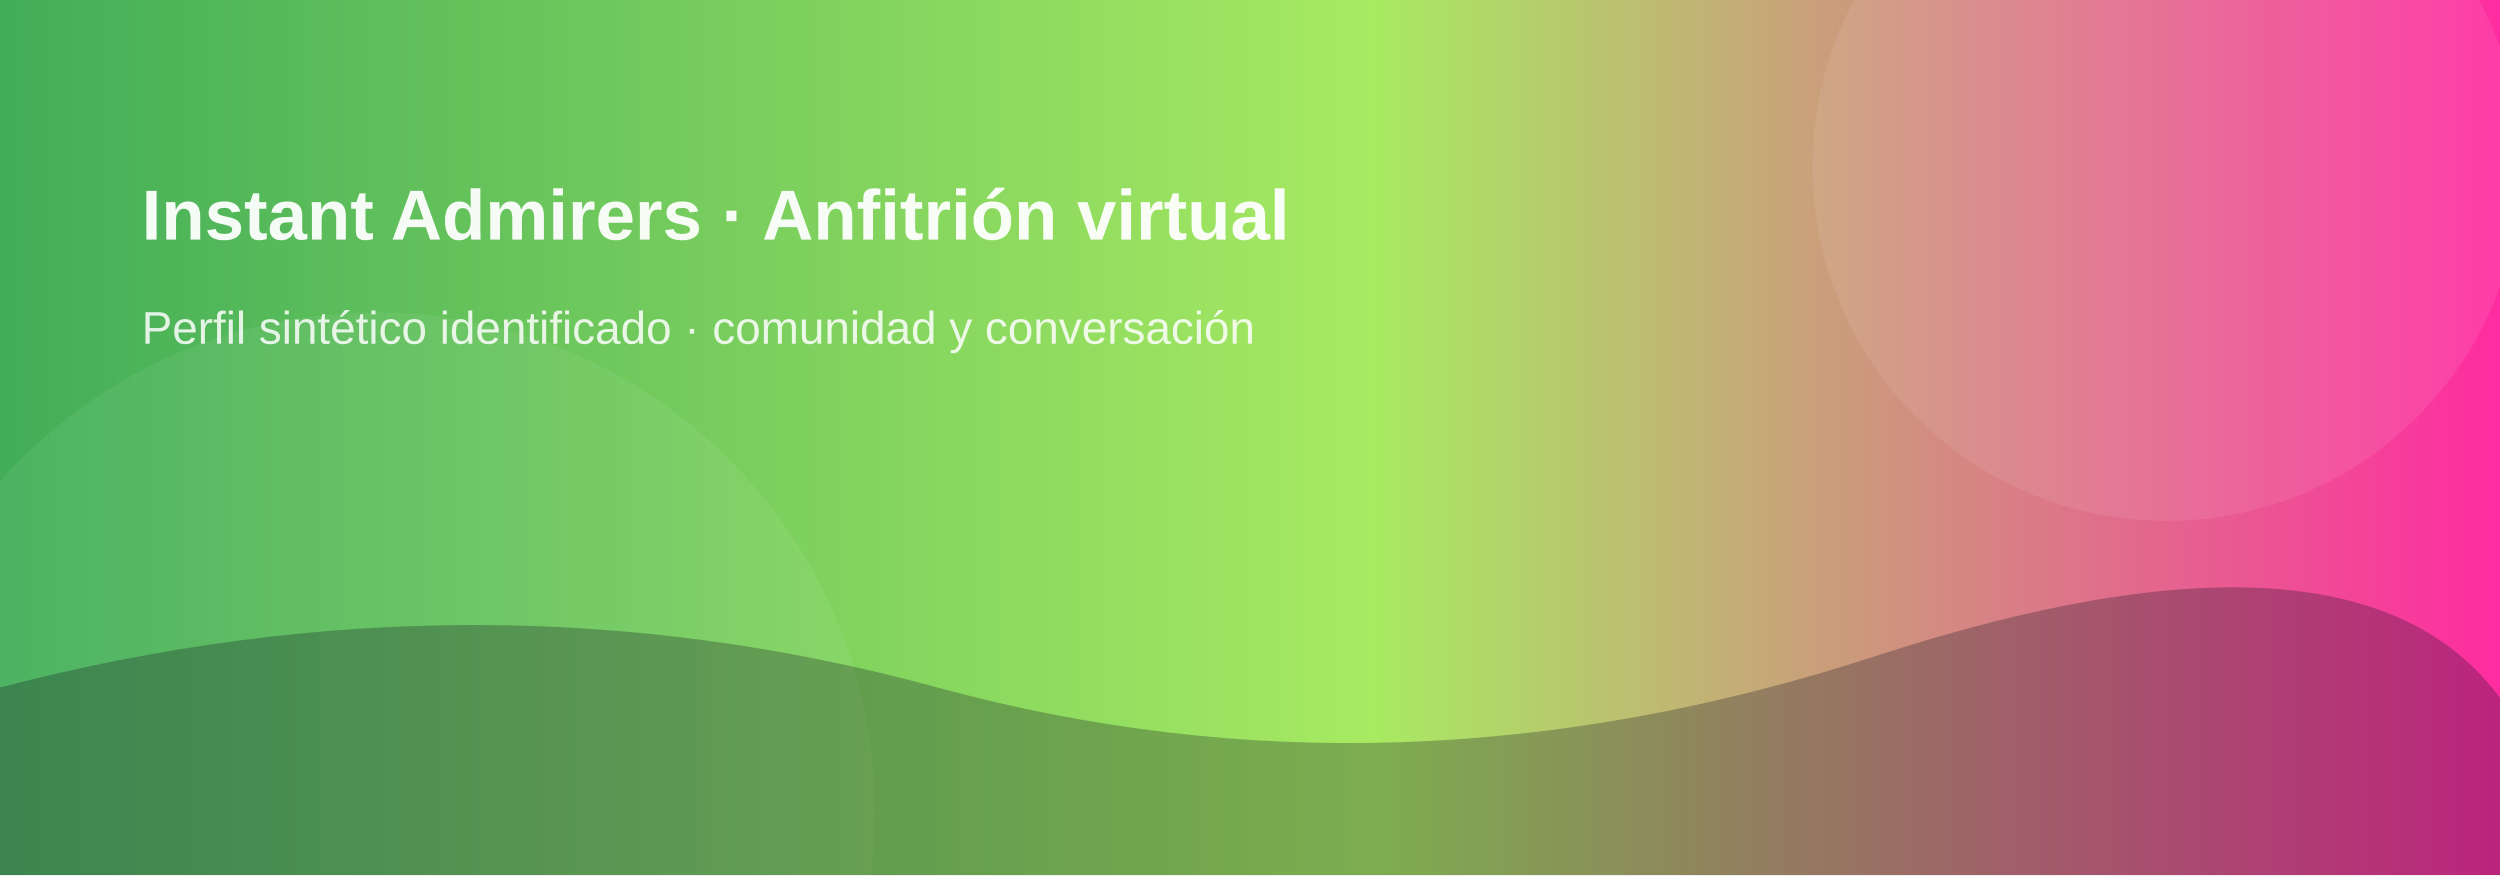
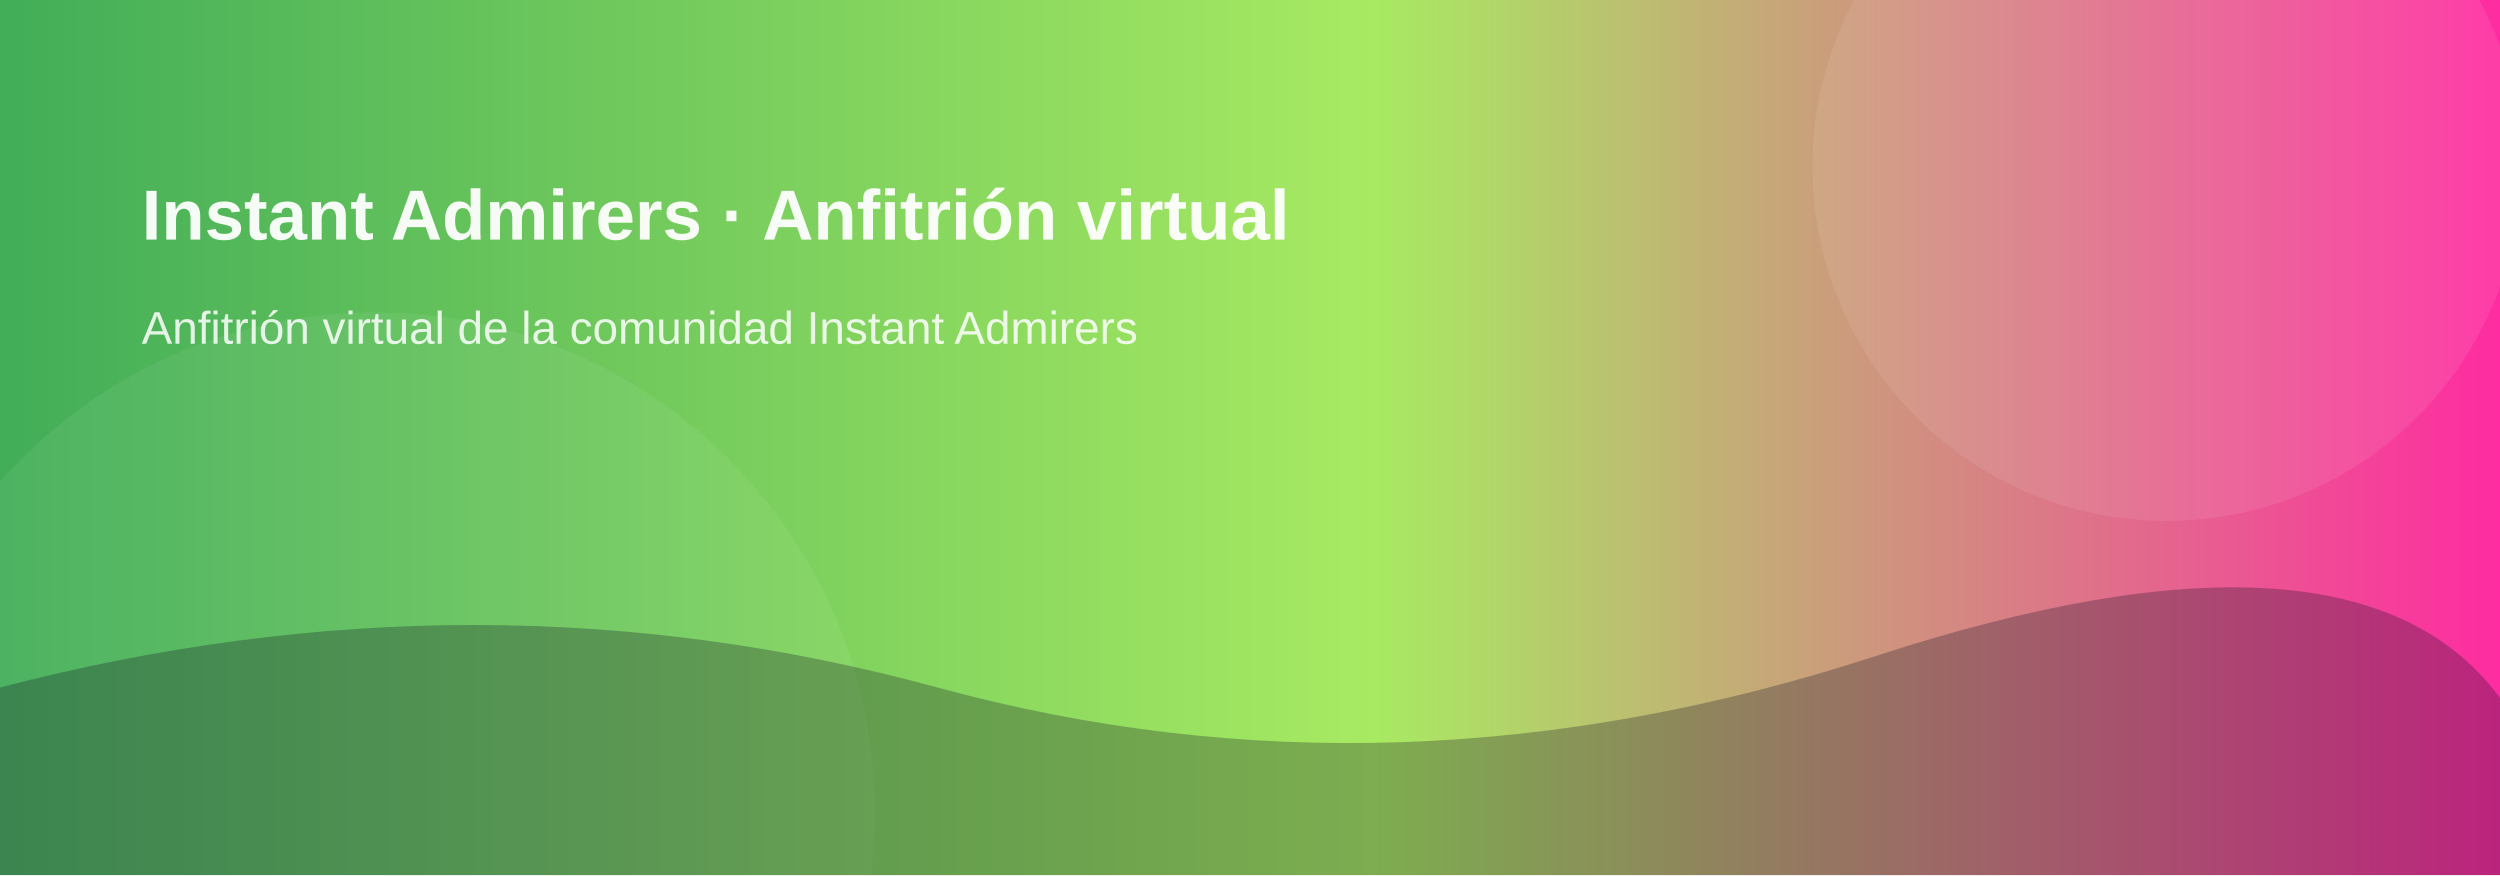
<svg xmlns="http://www.w3.org/2000/svg" viewBox="0 0 1200 420">
  <defs>
    <linearGradient id="g" x1="0" x2="1">
      <stop stop-color="#41ad58" />
      <stop offset=".55" stop-color="#a8ea62" />
      <stop offset="1" stop-color="#ff2aa1" />
    </linearGradient>
  </defs>
  <rect width="1200" height="420" fill="url(#g)" />
  <circle cx="1040" cy="80" r="170" fill="#fff" opacity=".08" />
  <circle cx="180" cy="390" r="240" fill="#fff" opacity=".06" />
  <path d="M0 330 Q230 270 450 330 T900 315 T1200 335 V420 H0Z" fill="#0d1020" opacity=".28" />
  <text x="68" y="115" fill="#fff" font-family="Arial,sans-serif" font-size="34" font-weight="700" opacity=".94">Instant Admirers · Anfitrión virtual</text>
-   <text x="68" y="165" fill="#fff" font-family="Arial,sans-serif" font-size="22" opacity=".84">Perfil sintético identificado · comunidad y conversación</text>
+   <text x="68" y="165" fill="#fff" font-family="Arial,sans-serif" font-size="22" opacity=".84">Anfitrión virtual de la comunidad Instant Admirers</text>
</svg>
